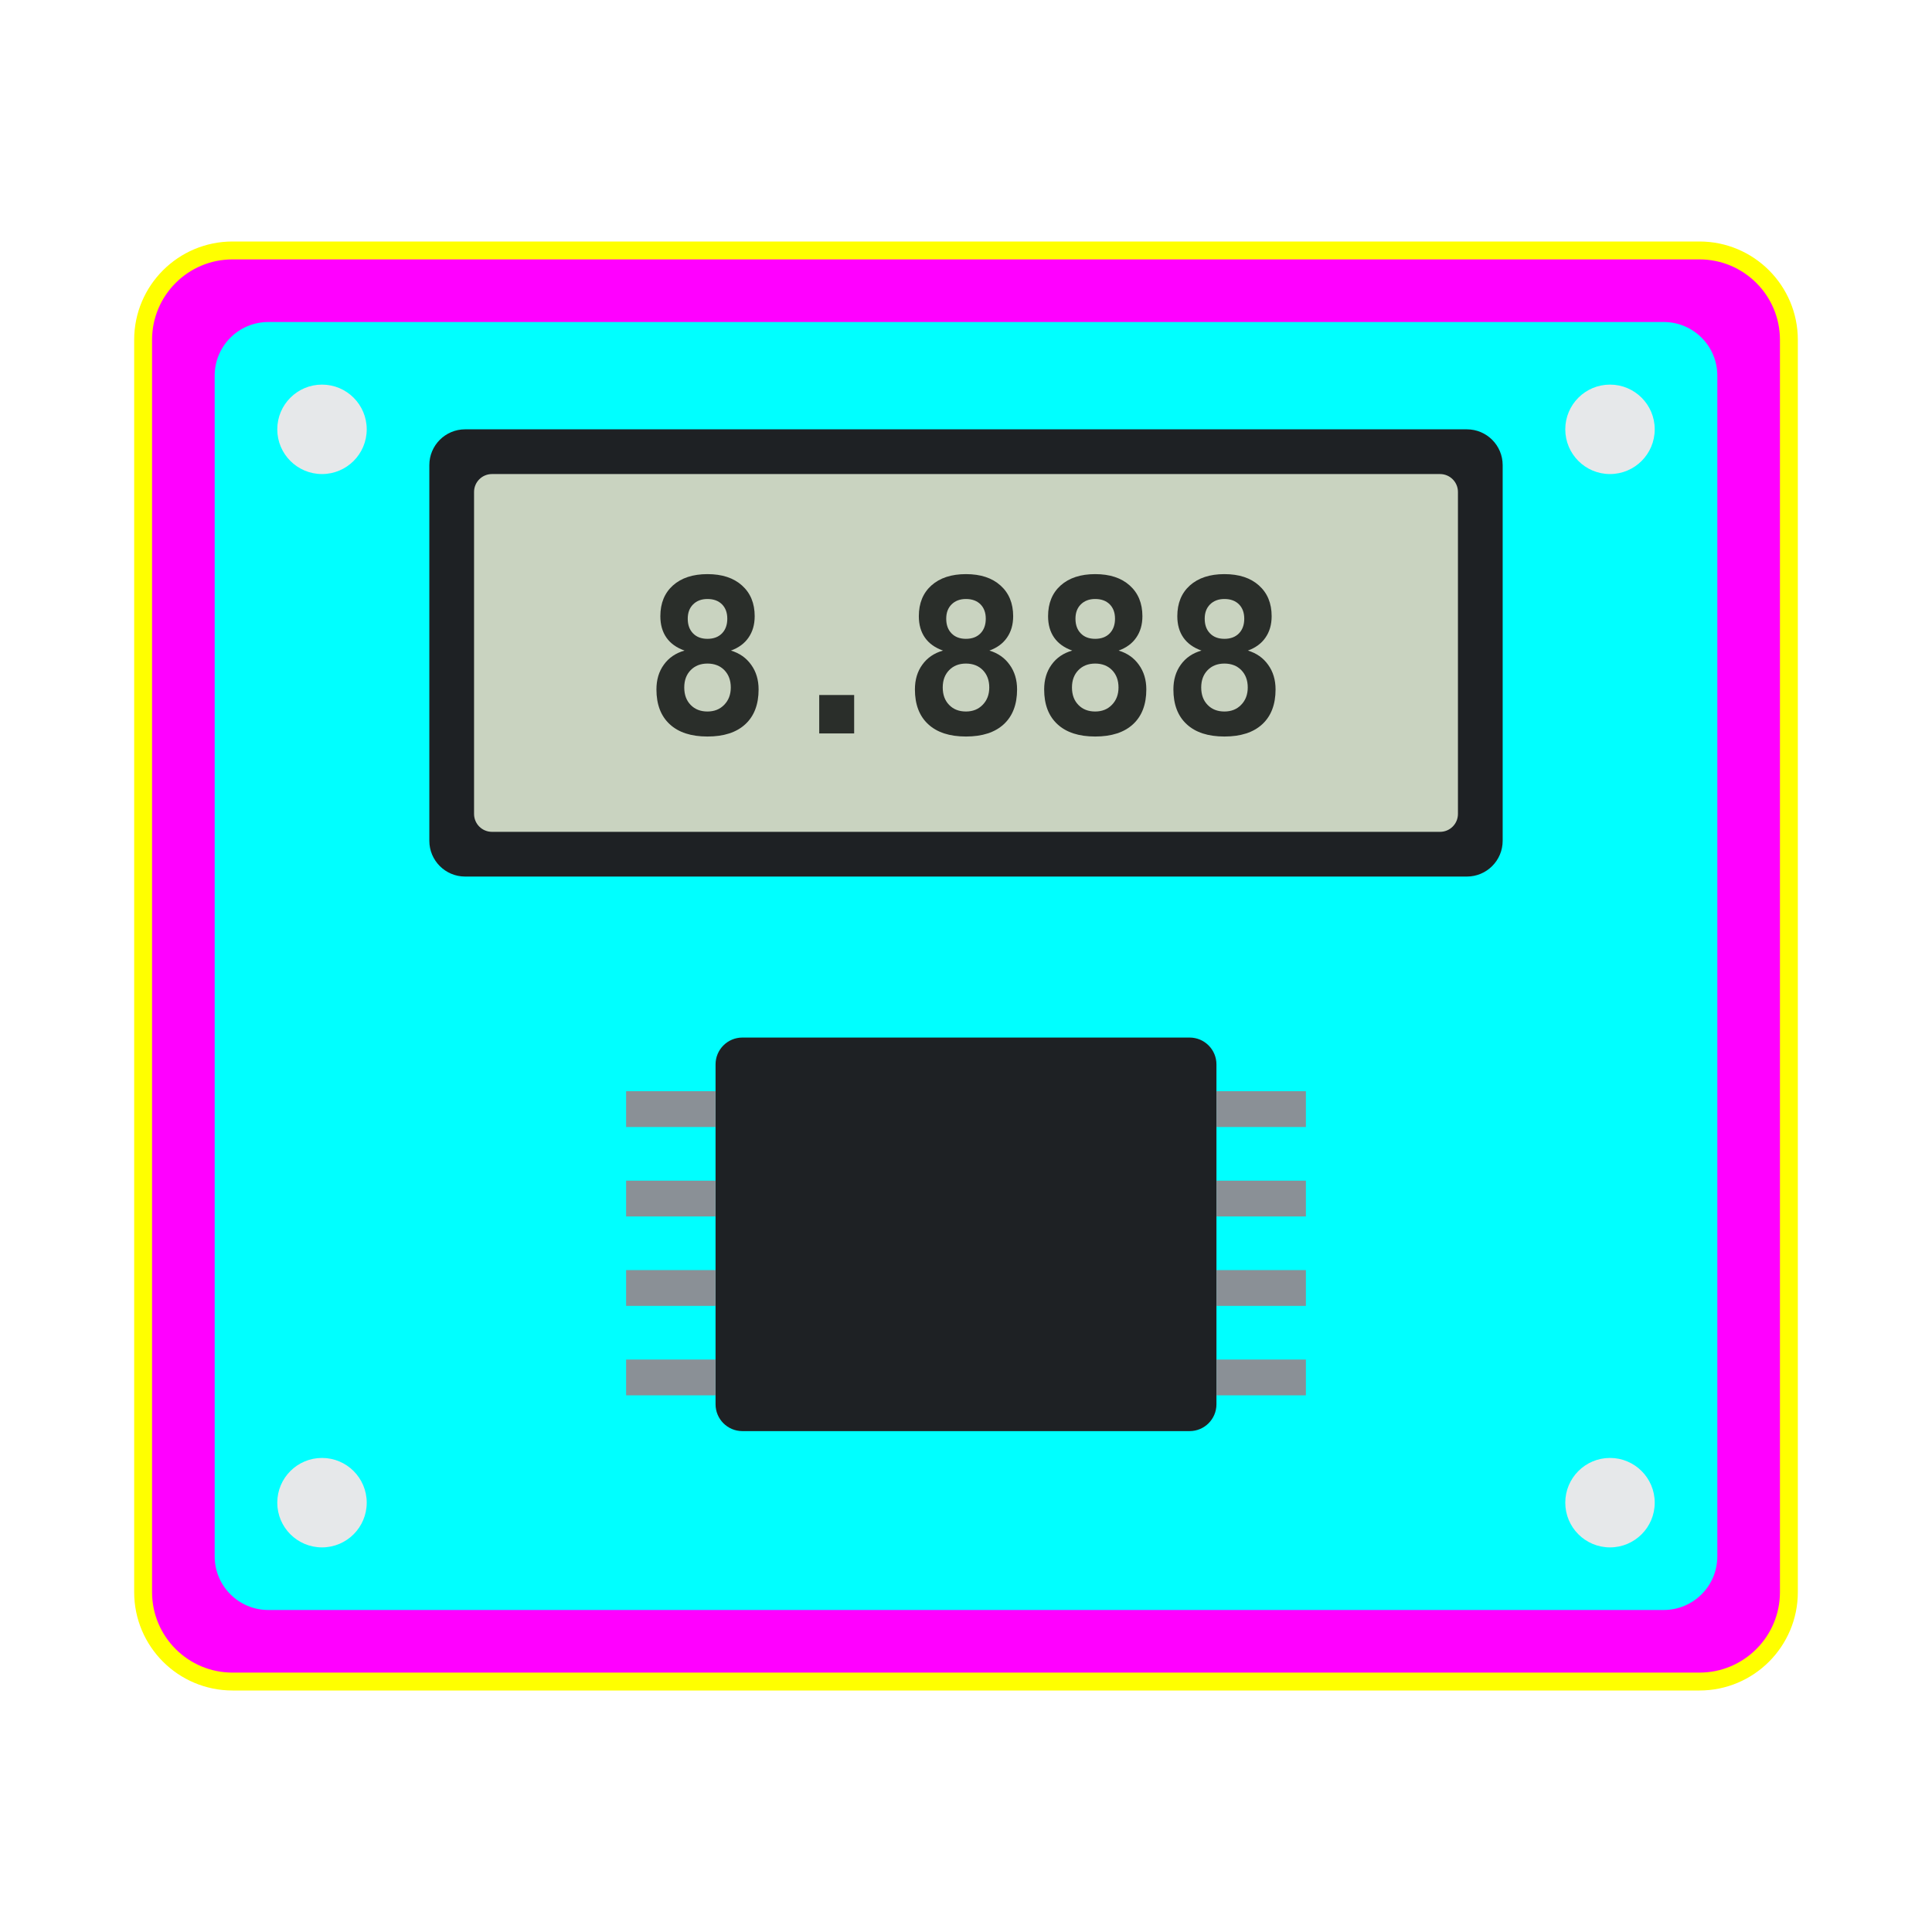
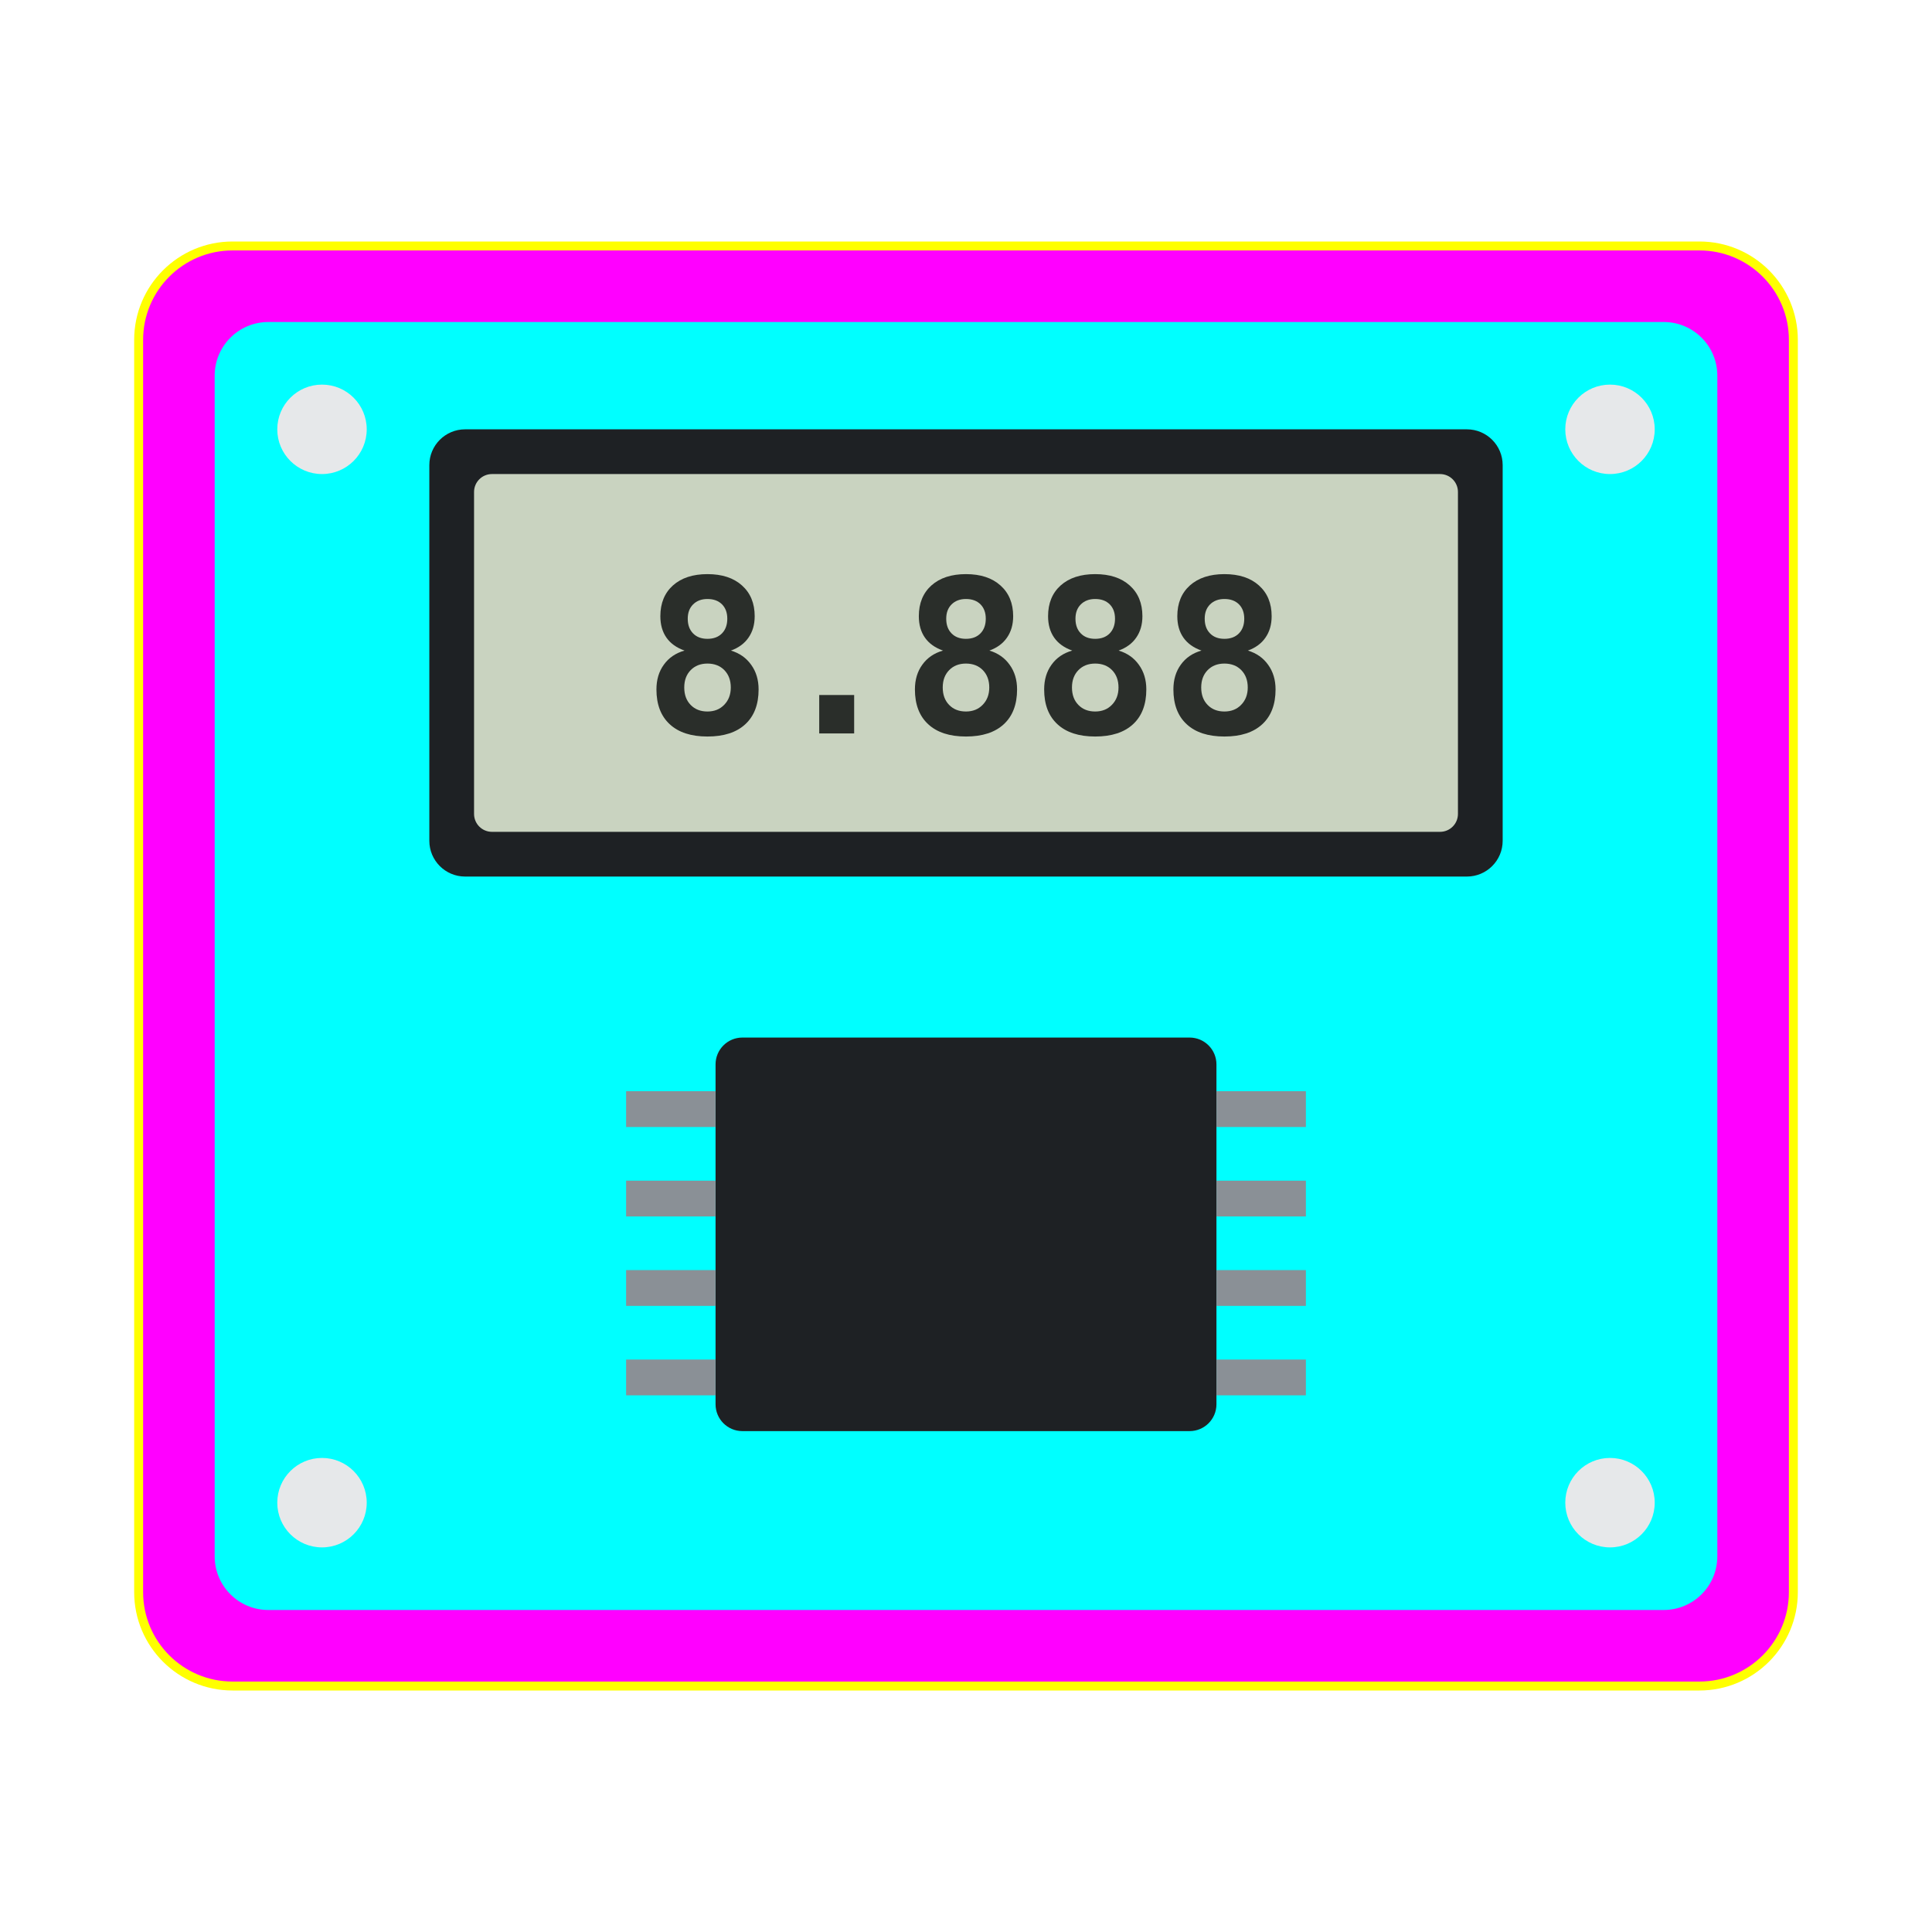
<svg xmlns="http://www.w3.org/2000/svg" viewBox="-8 -8 216 216" width="216" height="216">
  <style>
    .primary { fill: #FF00FF; }
    .secondary { fill: #00FFFF; }
    .lcd { fill: #C9D3C0; }
    .lcdtext { fill: #2A2E2A; font-weight: bold; font-size: 30px; font-family: monospace; }
    .light { fill: #E6E8EA; }
    .key { fill: #8A9096; }
    .dark { fill: #1E2124; }
    .bezel { fill: #2B2E32; }
    .line { fill: none; stroke: #E6E8EA; stroke-width: 4; stroke-linecap: round; stroke-linejoin: round; }
    .dline { fill: none; stroke: #1E2124; stroke-width: 4; stroke-linecap: round; stroke-linejoin: round; }
    .label { fill: #E6E8EA; font-size: 10px; font-family: sans-serif; text-anchor: middle; }
  </style>
  <rect class="primary" x="8" y="20" stroke="#FFFF00" stroke-width="2" vector-effect="non-scaling-stroke" width="184" height="160" rx="10" />
+   <rect class="primary" x="8" y="20" width="184" height="160" rx="10" />
  <rect class="secondary" x="16" y="28" width="168" height="144" rx="6" />
  <g class="light">
    <circle cx="28" cy="40" r="5" />
    <circle cx="172" cy="40" r="5" />
    <circle cx="28" cy="160" r="5" />
    <circle cx="172" cy="160" r="5" />
  </g>
  <rect class="dark" x="40" y="40" width="120" height="50" rx="4" />
  <rect class="lcd" x="45" y="45" width="110" height="40" rx="2" />
  <text class="lcdtext" style="font-weight:bold;font-family:monospace;font-size:24px" x="100" y="74" text-anchor="middle">8.888</text>
  <rect class="dark" x="72" y="108" width="56" height="44" rx="3" />
  <g class="key">
    <rect x="62" y="114" width="10" height="4" />
    <rect x="62" y="124" width="10" height="4" />
    <rect x="62" y="134" width="10" height="4" />
    <rect x="62" y="144" width="10" height="4" />
    <rect x="128" y="114" width="10" height="4" />
    <rect x="128" y="124" width="10" height="4" />
    <rect x="128" y="134" width="10" height="4" />
    <rect x="128" y="144" width="10" height="4" />
  </g>
</svg>
